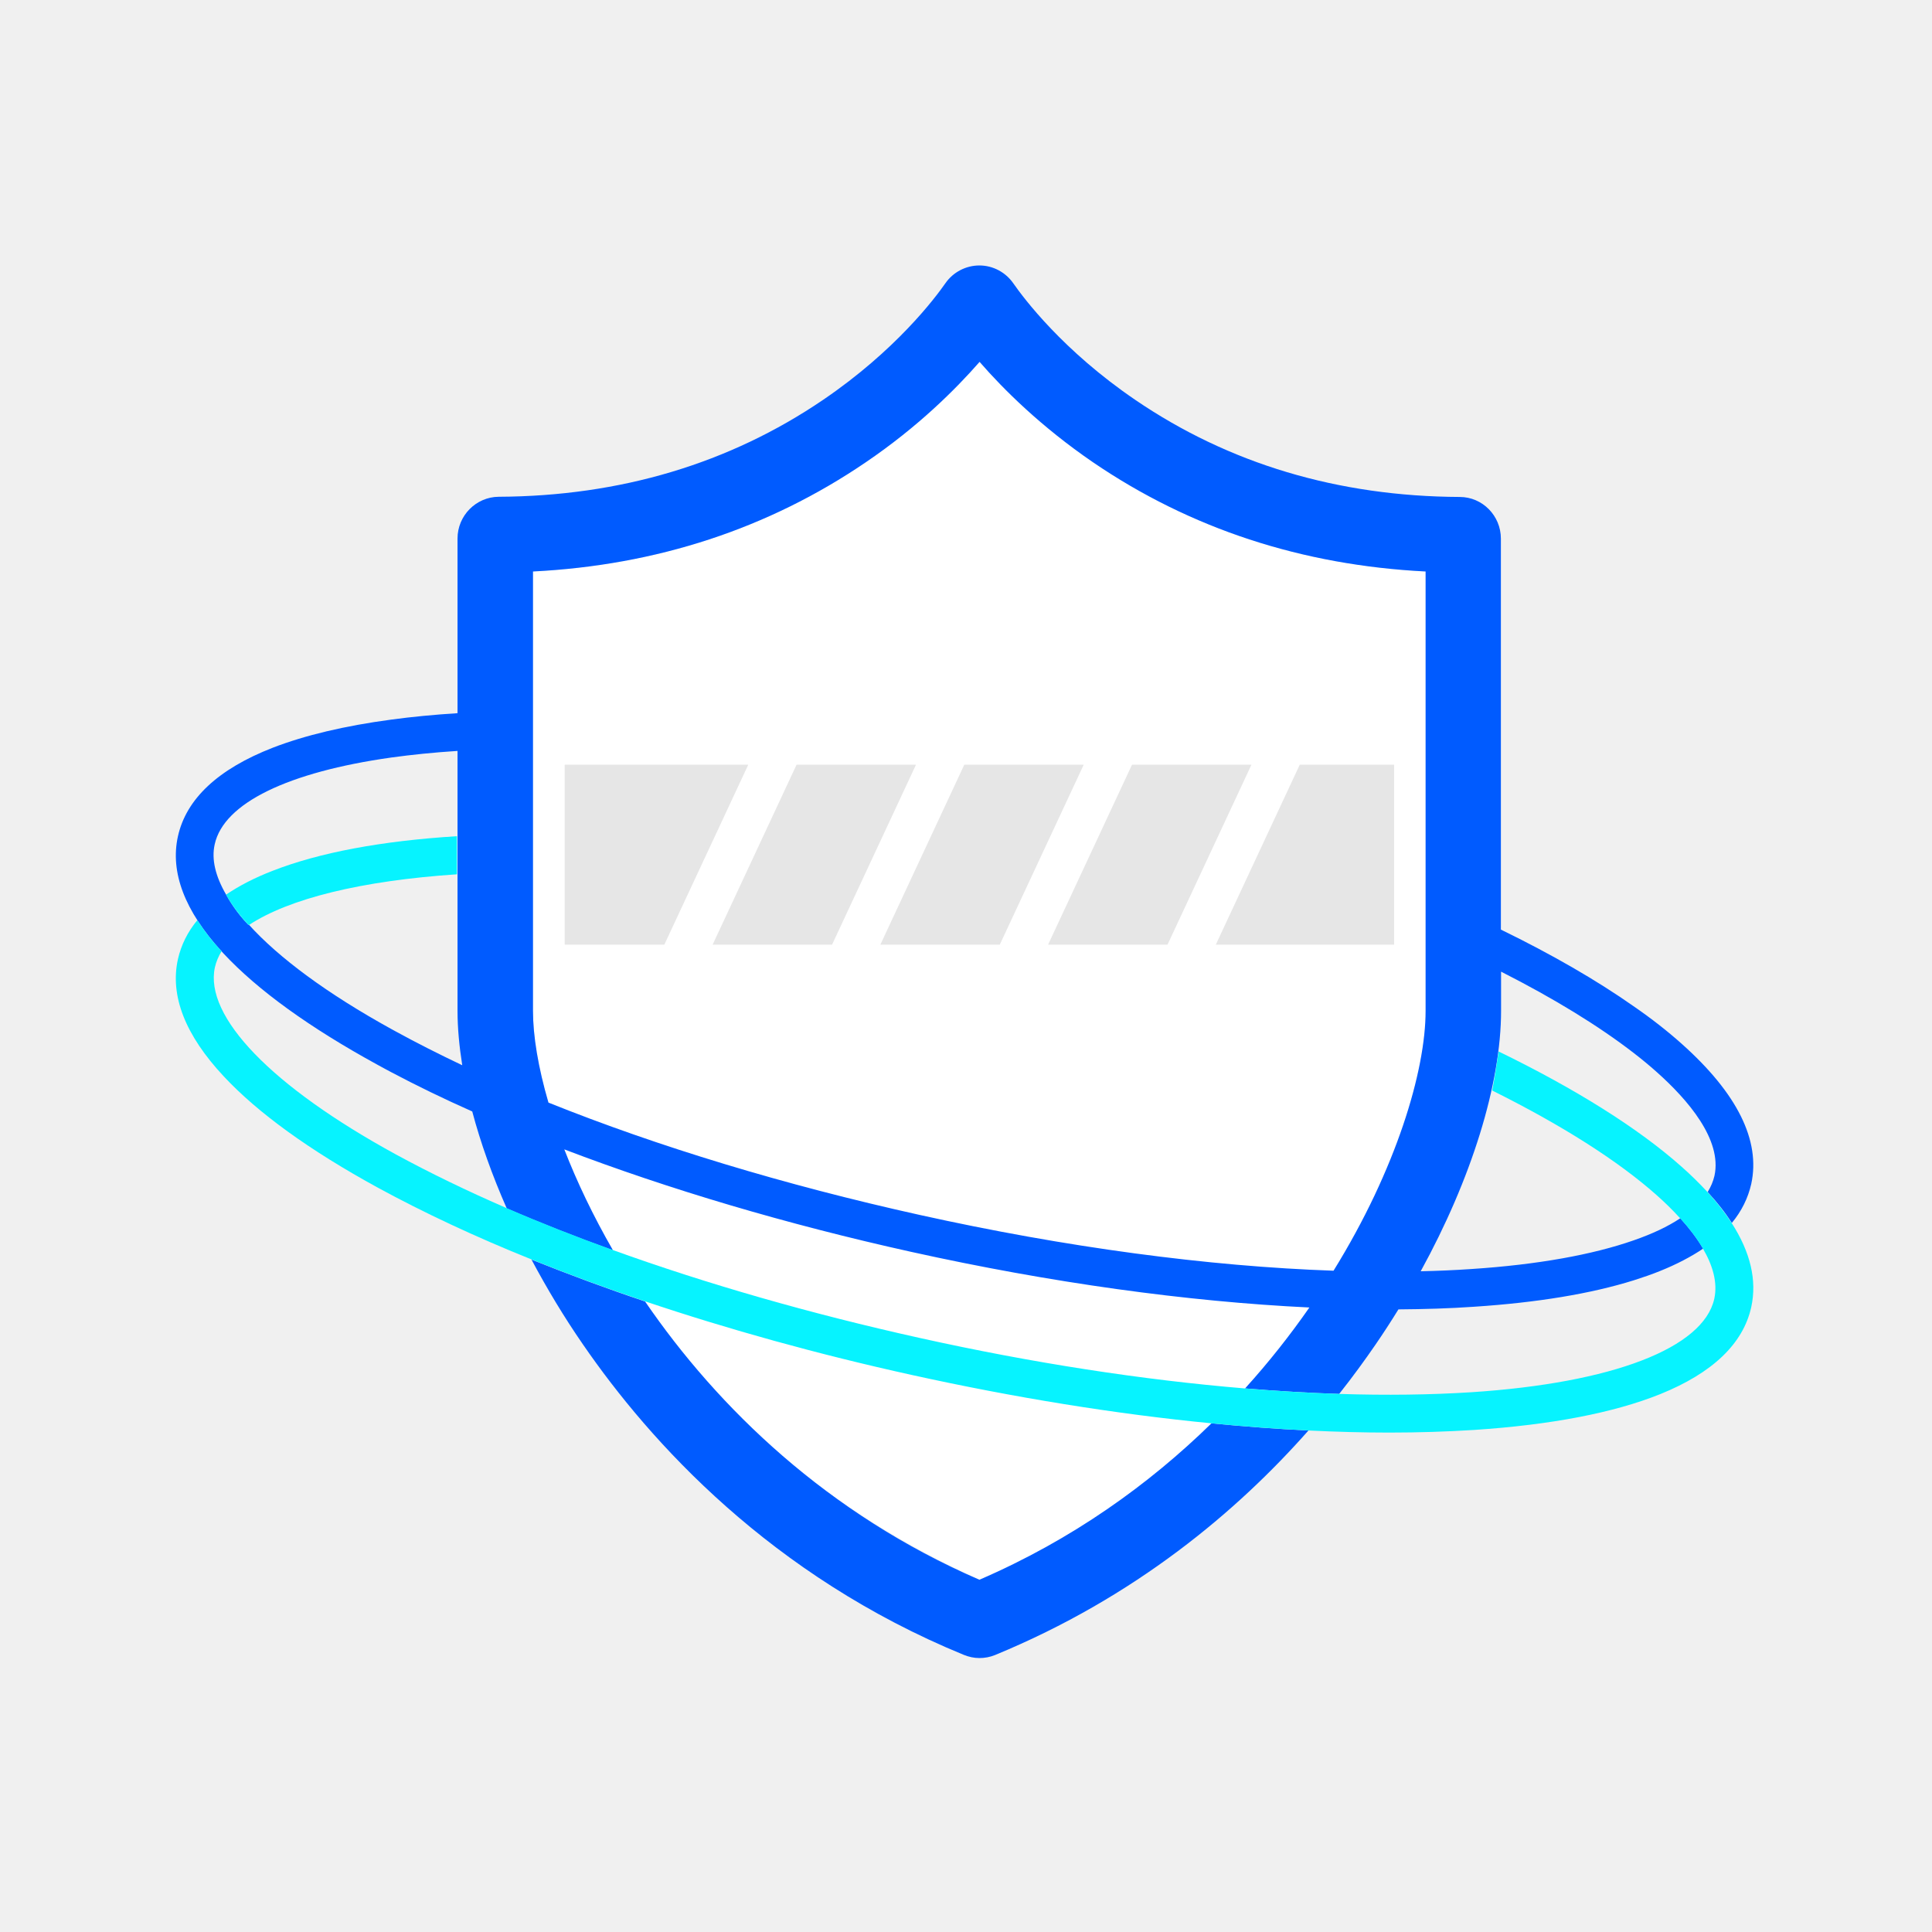
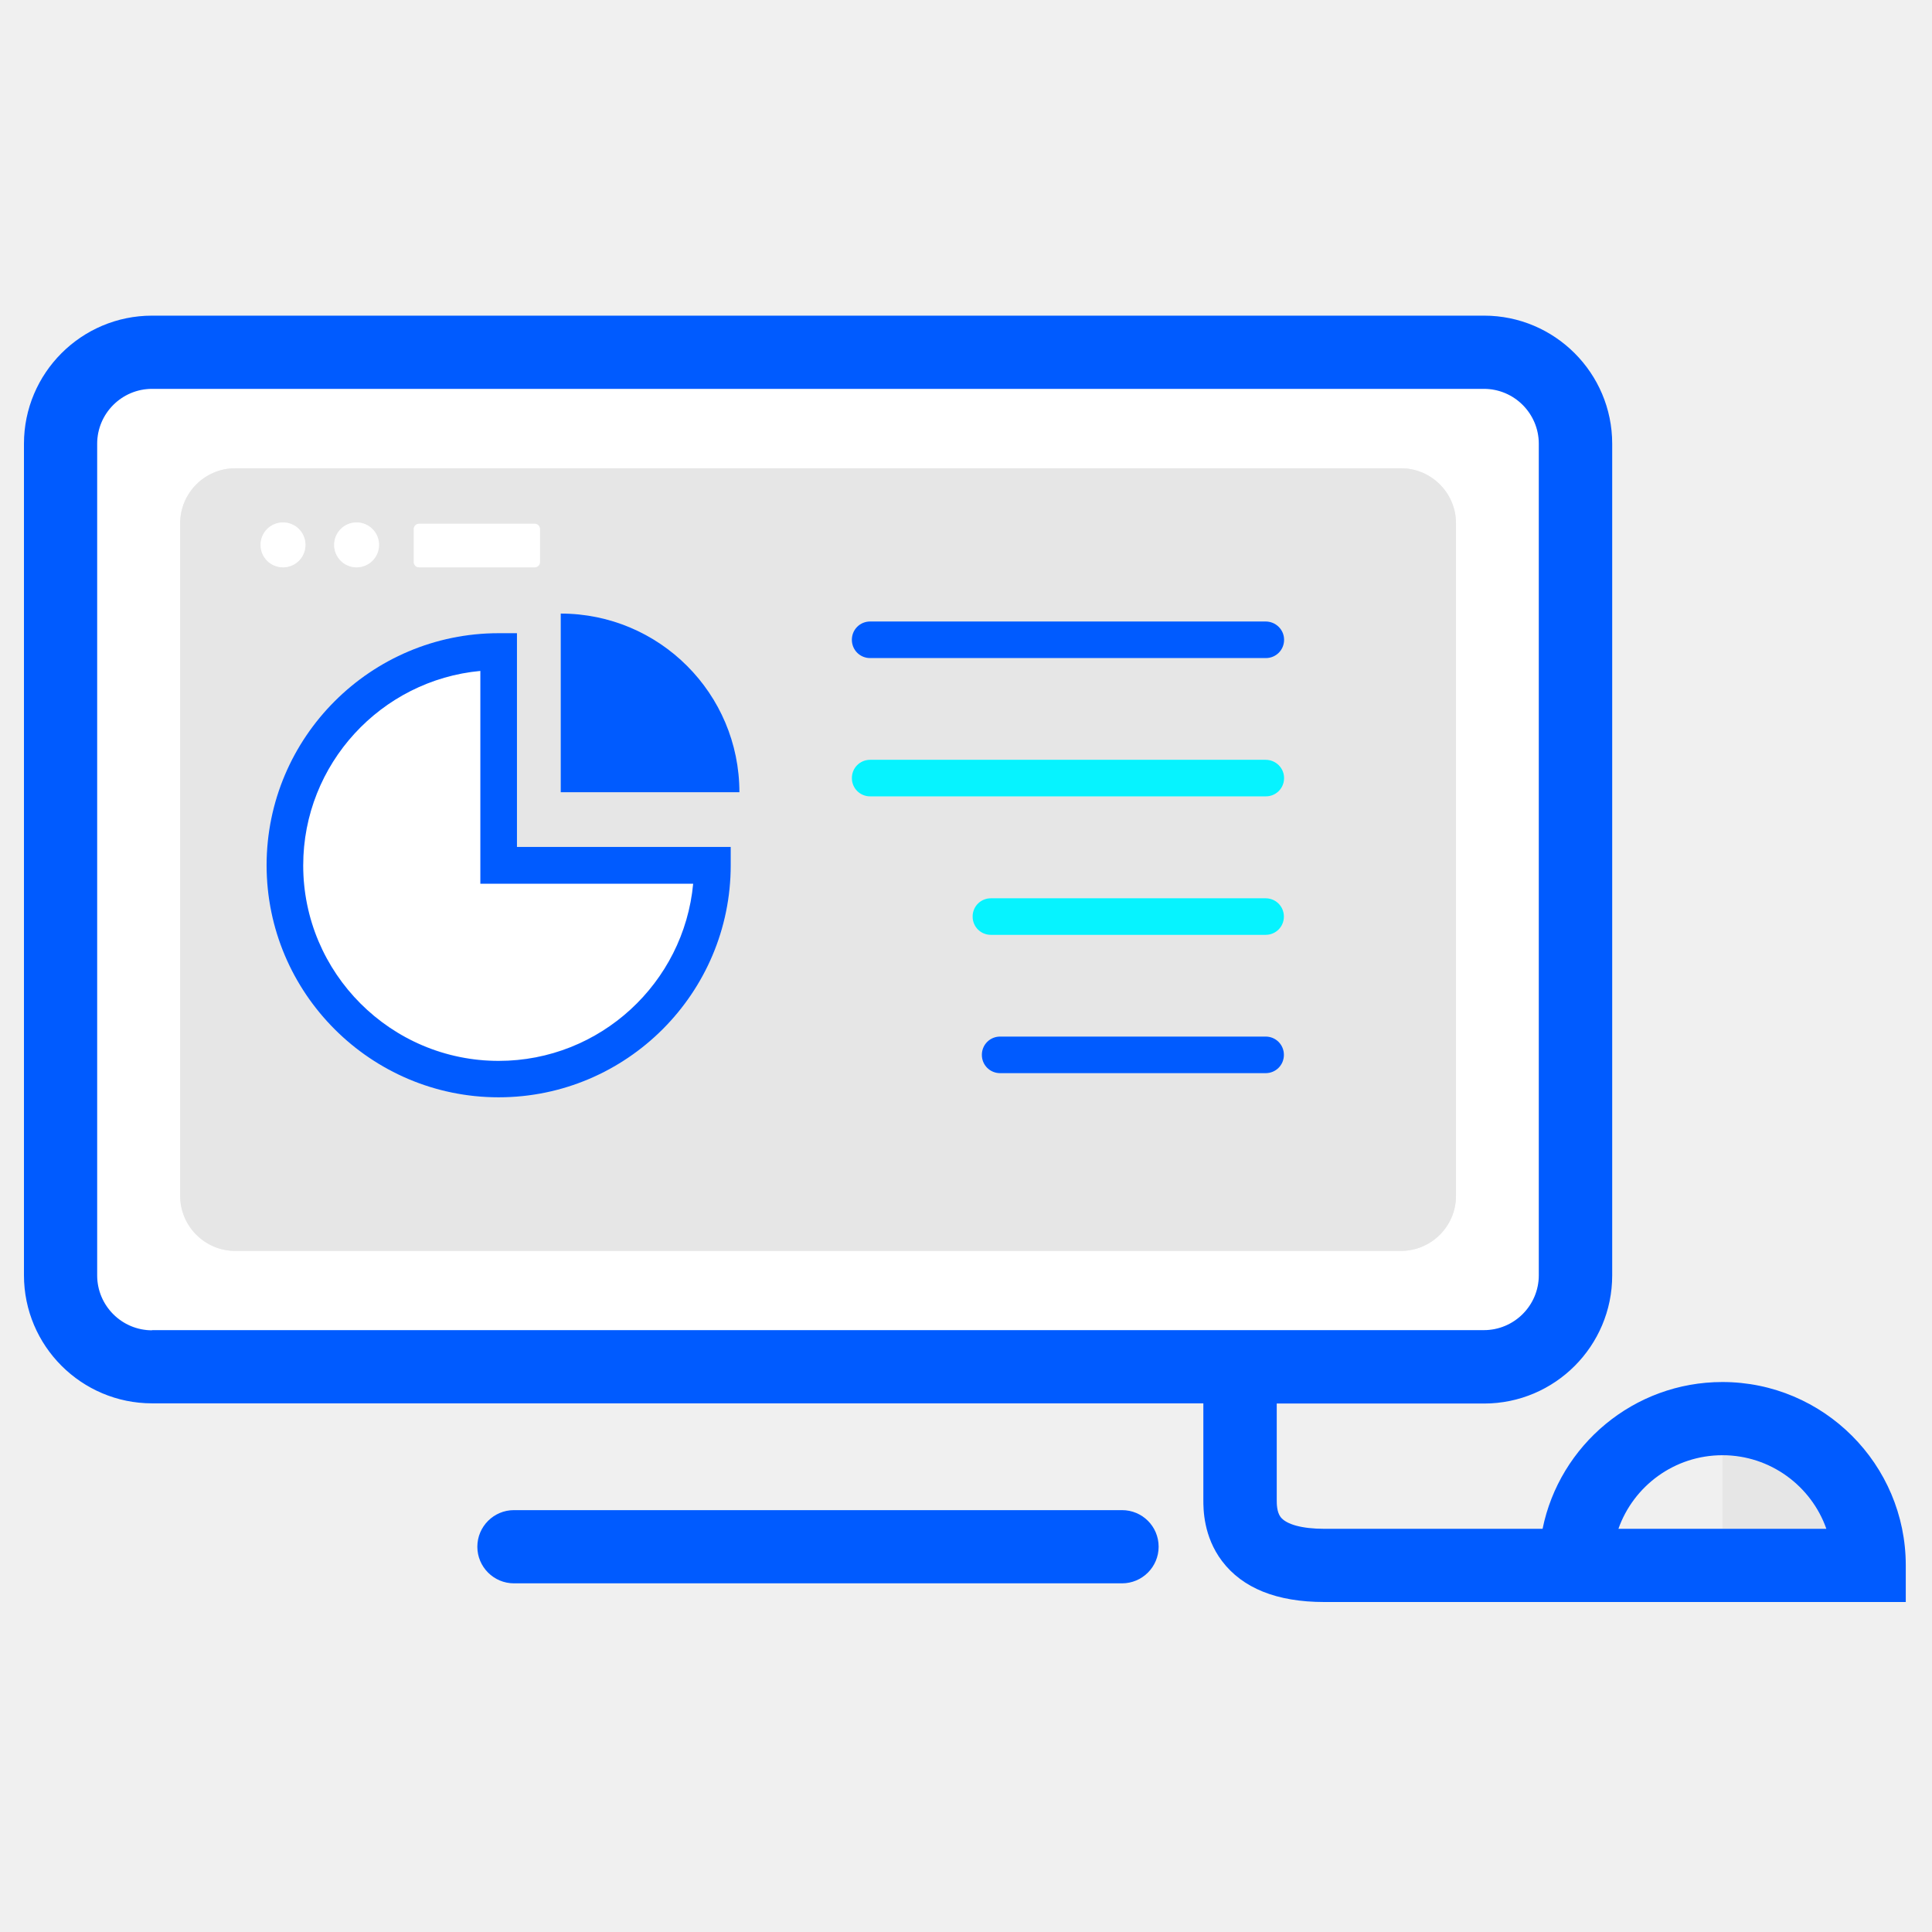
<svg xmlns="http://www.w3.org/2000/svg" width="800px" height="800px" viewBox="0 0 1024 1024" class="icon" version="1.1">
-   <path d="M579.3 245c-27.6-18.8-47.5-38.7-60.1-53.2-12.6 14.5-32.6 34.3-60.3 53.2-51.7 35.2-110.9 54.6-176.4 57.9v232.9c0 8.5 1.1 18.4 3.4 29.4 0 0 28.5 179.4 233.3 272.1 0 0 148.7-56.3 214-214 15.2-34.7 22.4-65.8 22.4-87.5V302.9c-65.5-3.3-124.7-22.7-176.3-57.9z" fill="#FFFFFF" />
-   <path d="M618.8 500.7l44.5-95.4H600l-44.5 95.4zM422.2 405.3l-44.5 95.4H441l44.5-95.4zM574.4 405.3h-63.3l-44.5 95.4h63.3zM299.3 405.3v95.4h52.8l44.5-95.4zM738.9 500.7v-95.4h-50l-44.5 95.4z" fill="#E6E6E6" />
-   <path d="M519.1 837.3c-80.4-34.8-138.6-91.1-177.2-147.5-20.9-7-41-14.5-60.2-22.2 8.1 15.2 17.2 30.4 27.3 45 35.7 51.9 99.7 122.6 201.8 164.5 2.7 1.1 5.5 1.7 8.3 1.7 2.8 0 5.6-0.5 8.3-1.6 74.3-30.6 128.4-76.3 166.1-119-16.7-0.8-33.9-2.1-51.4-3.8-33.1 32.4-73.9 61.7-123 82.9zM891.3 553.2c-7.4-6.6-15.9-13.3-25.5-19.9-19.5-13.7-43.2-27.4-70.3-40.6V285.5c0-12.2-9.8-22.1-21.8-22.1-64.5-0.3-122.3-17.6-171.9-51.4-38.5-26.2-59.2-53.9-64.7-61.8-4.1-5.9-10.8-9.5-18-9.5-7.1 0-13.9 3.5-18 9.4-5.5 7.9-26.3 35.6-64.8 61.8-49.7 33.8-107.6 51.1-172 51.4-12 0.1-21.8 10-21.8 22.1V378c-12.4 0.8-24.1 1.9-35.1 3.4-24.7 3.3-45.7 8.3-62.8 14.9-29 11.3-45.9 27.1-50.3 47-4.2 19 3.6 39.4 23 60.8l0.1 0.1c0.4 0.4 0.7 0.8 1.1 1.2 18.1 19.4 45.5 39.2 81.5 58.9 2.4 1.3 4.9 2.7 7.4 4 13.4 7.1 27.8 14.1 42.9 20.8 4.4 16.6 10.6 33.9 18.3 51.4 17.8 7.7 36.6 15.1 56.3 22.2-10.6-18.4-19.2-36.5-25.8-53.5 55.3 21.1 117.9 39.7 183.8 54.3 74 16.4 146.4 26.4 211.1 29.5-10.1 14.5-21.4 28.9-34.1 42.9 17.1 1.4 33.8 2.4 49.9 2.9 7.2-9.1 13.6-17.9 19.3-26.2 4.2-6.1 8.2-12.3 12.1-18.6 13.9-0.1 27.2-0.5 40.1-1.4 33.5-2.2 61.9-6.9 84.6-14 5-1.6 9.7-3.2 14.1-5 8.7-3.5 16.3-7.5 22.7-11.8-3.3-5.6-7.5-11-12.1-16.1-6.6 4.4-14.9 8.3-24.7 11.7-21.7 7.6-50.9 12.9-85.9 15.2-8.7 0.6-17.7 1-27 1.2 26.8-48.8 42.6-99.1 42.6-138.1V515c28 14.2 51.8 28.8 70.3 43.1 4.4 3.4 8.4 6.7 12.2 10.1 16.3 14.5 34.8 35.8 30.6 55-0.7 3-1.9 5.8-3.6 8.6 5.1 5.5 9.4 11 12.8 16.4 5.2-6.3 8.6-13.2 10.3-20.7 5-23-7.4-48-36.9-74.3z m-681.7-6.6c-0.7-0.4-1.5-0.8-2.2-1.2-33.9-18.7-59.6-37.7-75.5-55.3-0.1 0-0.1 0.1-0.2 0.1-6.3-6.4-10.4-13.4-11.9-16.1-5.6-9.7-7.8-18.6-6-26.6 4.8-21.9 39-38.3 93.6-46 10.9-1.5 22.6-2.7 35.1-3.5v137.8c0 9 0.9 18.7 2.5 28.8-12.4-5.9-24.3-11.9-35.4-18z m546-10.8c0 31.7-15.5 83.9-48.8 137.7-66.4-2.3-142-12.4-219.5-29.6-71.3-15.8-138.6-36.2-196.6-59.5-5.5-18.8-8.2-35.5-8.2-48.6V302.9c65.5-3.3 124.7-22.7 176.4-57.9 27.7-18.8 47.6-38.7 60.3-53.2 12.6 14.5 32.5 34.3 60.1 53.2 51.6 35.2 110.8 54.6 176.3 57.9v232.9z" fill="#005BFF" />
-   <path d="M242.2 443.2c-40.1 2.5-73 8.7-97.6 18.3-9.6 3.7-17.9 8-24.8 12.7 3 5.2 7.1 10.5 12.1 16.1 21.2-14 59.5-23.5 110.3-26.9v-20.2z" fill="#06F3FF" />
-   <path d="M119.7 474.1c1.5 2.7 5.7 9.7 11.9 16.1 0.1 0 0.1-0.1 0.2-0.1-4.9-5.5-9-10.8-12.1-16 0.1 0 0.1 0 0 0zM917.8 648.2c-3.5-5.4-7.8-10.9-12.8-16.4-4.1-4.4-8.6-8.9-13.7-13.4-22.8-20.3-56.1-41.2-97-61.1-0.4 2.7-2.2 14.7-3.4 20.7 36.8 18.3 66.6 37.2 87.1 55.4 4.2 3.7 8.5 7.9 12.5 12.3 4.6 5 8.8 10.5 12.1 16.1 5.1 8.7 7.9 17.9 6 26.6-5.8 26.1-53.9 44.6-128.6 49.5-21.8 1.4-45.4 1.7-70.2 0.9-16.1-0.5-32.8-1.5-49.9-2.9-54.2-4.5-112.8-13.5-172.6-26.8-57.7-12.8-112.7-28.6-162.3-46.5-19.7-7.1-38.5-14.5-56.3-22.2-21.2-9.2-41-18.8-59-28.6-65.7-35.9-101.5-73-95.8-99.1 0.7-3 1.9-5.9 3.6-8.6l-0.1-0.1c-0.9-0.9-6.6-6.7-12.8-16.3-5.2 6.3-8.6 13.2-10.3 20.7-4.3 19.4 3.9 40.3 24.3 62.1 18.1 19.4 45.5 39.2 81.5 58.9 24.4 13.3 51.9 26.2 81.8 38.2 19.1 7.7 39.2 15.1 60.2 22.2 44 14.8 91.5 28 140.9 38.9 54.8 12.1 108.7 20.8 159.2 25.7 17.6 1.7 34.8 3 51.4 3.8 14.7 0.7 28.9 1.1 42.7 1.1 15.6 0 30.7-0.5 45-1.4 40.9-2.7 74.1-9.1 98.7-19 27.7-11.2 43.9-26.7 48.2-46.1 3.1-14.2-0.4-29.1-10.4-44.6z" fill="#06F3FF" />
-   <path d="M117.4 504.1s-0.1 0-0.1-0.1c0 0 0.1 0 0.1 0.1z" fill="#06F3FF" />
+   <path d="M594.7 800.4H272.4c-10.7 0-19.4 8.7-19.4 19.4s8.7 19.4 19.4 19.4h322.3c10.7 0 19.4-8.7 19.4-19.4 0-10.8-8.7-19.4-19.4-19.4z" fill="#005BFF" />
+   <path d="M912.9 771.4v39H968c-8.1-22.7-29.7-39-55.1-39z" fill="#E6E6E6" />
+   <path d="M815.6 675.9V235.2c0-16.1-13.1-29.1-29.1-29.1H80.6c-16.1 0-29.1 13.1-29.1 29.1v440.7c0 16.1 13.1 29.1 29.1 29.1h705.9c16.1 0.1 29.1-13 29.1-29.1z m-43.9-42c0 16-13.1 29.1-29.1 29.1h-618c-16 0-29.1-13.1-29.1-29.1V277.3c0-16 13.1-29.1 29.1-29.1h618c16 0 29.1 13.1 29.1 29.1v356.6z" fill="#FFFFFF" />
+   <path d="M742.6 248.2h-618c-16 0-29.1 13.1-29.1 29.1v356.6c0 16 13.1 29.1 29.1 29.1h618c16 0 29.1-13.1 29.1-29.1V277.3c0-16-13.1-29.1-29.1-29.1z m-523.3 32.2c0-1.6 1.3-2.8 2.8-2.8h61.3c1.6 0 2.8 1.3 2.8 2.8v17.5c0 1.6-1.3 2.8-2.8 2.8h-61.3c-1.6 0-2.8-1.3-2.8-2.8v-17.5z m-30.3-3.5c6.6 0 11.9 5.3 11.9 11.9s-5.3 11.9-11.9 11.9c-6.6 0-11.9-5.3-11.9-11.9s5.4-11.9 11.9-11.9z m-39 0c6.6 0 11.9 5.3 11.9 11.9s-5.3 11.9-11.9 11.9c-6.6 0-11.9-5.3-11.9-11.9s5.3-11.9 11.9-11.9z m237.3 181.7c0 67.8-55.2 123-123 123s-123-55.2-123-123 55.2-123 123-123h9.7v113.3h113.3v9.7z m-90.1-38.7v-94.7c52.3 0 94.7 42.4 94.7 94.7h-94.7z m373.6 148.9H530.1c-5.4 0-9.7-4.3-9.7-9.7 0-5.4 4.3-9.7 9.7-9.7h140.7c5.4 0 9.7 4.3 9.7 9.7 0 5.3-4.3 9.7-9.7 9.7z m0-73.3H525.2c-5.4 0-9.7-4.3-9.7-9.7s4.3-9.7 9.7-9.7h145.6c5.4 0 9.7 4.3 9.7 9.7s-4.3 9.7-9.7 9.7z m0-73.4H461.2c-5.4 0-9.7-4.3-9.7-9.7s4.3-9.7 9.7-9.7h209.7c5.4 0 9.7 4.3 9.7 9.7s-4.4 9.7-9.8 9.7z m0-73.3H461.2c-5.4 0-9.7-4.3-9.7-9.7s4.3-9.7 9.7-9.7h209.7c5.4 0 9.7 4.3 9.7 9.7s-4.4 9.7-9.8 9.7z" fill="#E6E6E6" />
+   <path d="M254.6 355.5c-52.6 4.9-93.9 49.3-93.9 103.1 0 57.1 46.5 103.6 103.6 103.6 53.8 0 98.2-41.3 103.1-93.9H254.6V355.5z" fill="#FFFFFF" />
+   <path d="M274 335.6h-9.7c-67.8 0-123 55.2-123 123s55.2 123 123 123 123-55.2 123-123v-9.7H274V335.6z m93.4 132.8c-4.9 52.6-49.3 93.9-103.1 93.9-57.1 0-103.6-46.5-103.6-103.6 0-53.8 41.3-98.2 93.9-103.1v112.8h112.8z" fill="#005BFF" />
+   <path d="M297.2 325.2v94.7h94.7c0-52.3-42.4-94.7-94.7-94.7z" fill="#005BFF" />
+   <path d="M150 288.8m-11.9 0a11.9 11.9 0 1 0 23.8 0 11.9 11.9 0 1 0-23.8 0Z" fill="#FFFFFF" />
+   <path d="M189 288.8m-11.9 0a11.9 11.9 0 1 0 23.8 0 11.9 11.9 0 1 0-23.8 0Z" fill="#FFFFFF" />
+   <path d="M222.1 300.7h61.3c1.6 0 2.8-1.3 2.8-2.8v-17.5c0-1.6-1.3-2.8-2.8-2.8h-61.3c-1.6 0-2.8 1.3-2.8 2.8v17.5c0 1.6 1.3 2.8 2.8 2.8z" fill="#FFFFFF" />
+   <path d="M912.9 732.5c-47 0-86.3 33.5-95.3 77.8H701.9c-11.7 0-20.2-2.3-23.2-6.3-2-2.7-2-7-2-9v-51.1h109.9c37.5 0 67.9-30.5 67.9-67.9V235.2c0-37.5-30.5-67.9-67.9-67.9h-706c-37.5 0-67.9 30.5-67.9 67.9v440.7c0 37.5 30.5 67.9 67.9 67.9h557.2V795c0 4.8 0 19.3 9.9 32.4 10.9 14.4 29.1 21.7 54.2 21.7h308.2v-19.4c0-53.6-43.6-97.2-97.2-97.2zM80.6 705.1c-16.1 0-29.1-13.1-29.1-29.1V235.2c0-16.1 13.1-29.1 29.1-29.1h705.9c16.1 0 29.1 13.1 29.1 29.1v440.7c0 16.1-13.1 29.1-29.1 29.1H80.6z m832.3 105.2h-55.1c8-22.7 29.7-39 55.1-39s47.1 16.3 55.1 39h-55.1z" fill="#005BFF" />
+   <path d="M670.8 329.4H461.2c-5.4 0-9.7 4.3-9.7 9.7s4.3 9.7 9.7 9.7h209.7c5.4 0 9.7-4.3 9.7-9.7s-4.4-9.7-9.8-9.7z" fill="#005BFF" />
+   <path d="M670.8 402.7H461.2c-5.4 0-9.7 4.3-9.7 9.7s4.3 9.7 9.7 9.7h209.7c5.4 0 9.7-4.3 9.7-9.7s-4.4-9.7-9.8-9.7zM670.8 476.1H525.2c-5.4 0-9.7 4.3-9.7 9.7s4.3 9.7 9.7 9.7h145.6c5.4 0 9.7-4.3 9.7-9.7s-4.3-9.7-9.7-9.7z" fill="#06F3FF" />
+   <path d="M670.8 549.4H530.1c-5.4 0-9.7 4.3-9.7 9.7 0 5.4 4.3 9.7 9.7 9.7h140.7c5.4 0 9.7-4.3 9.7-9.7 0-5.4-4.3-9.7-9.7-9.7z" fill="#005BFF" />
</svg>
